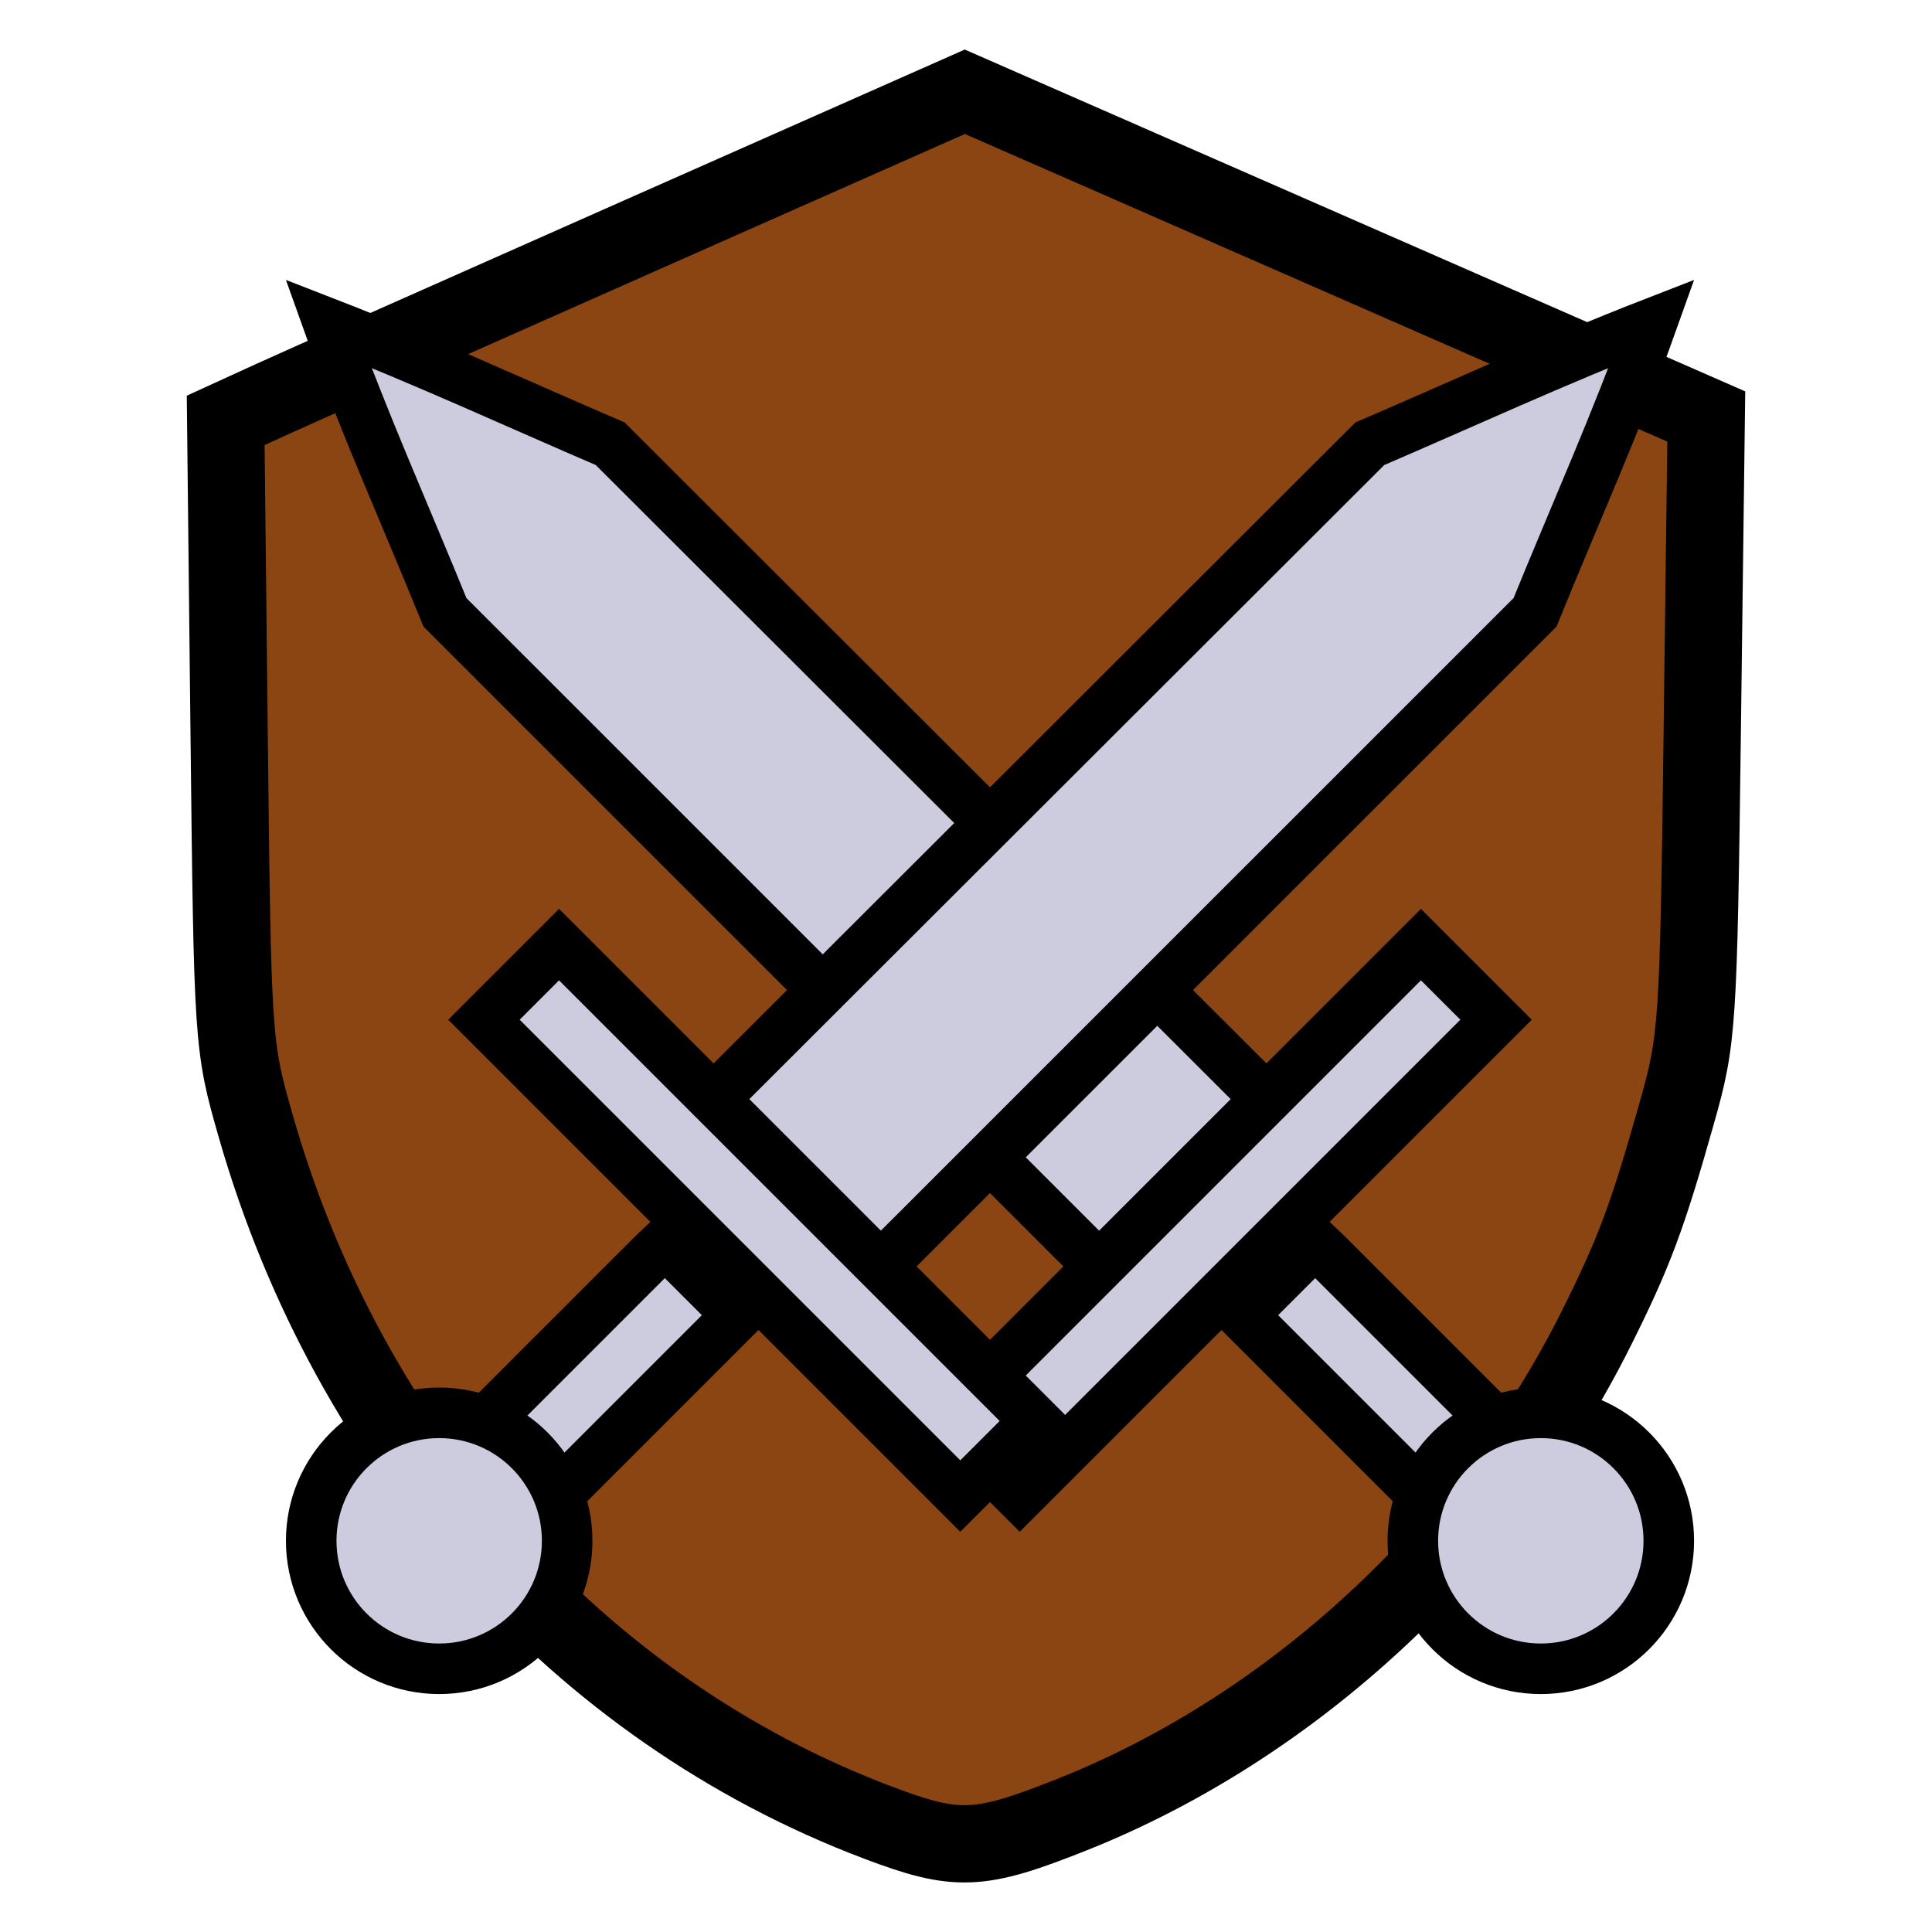
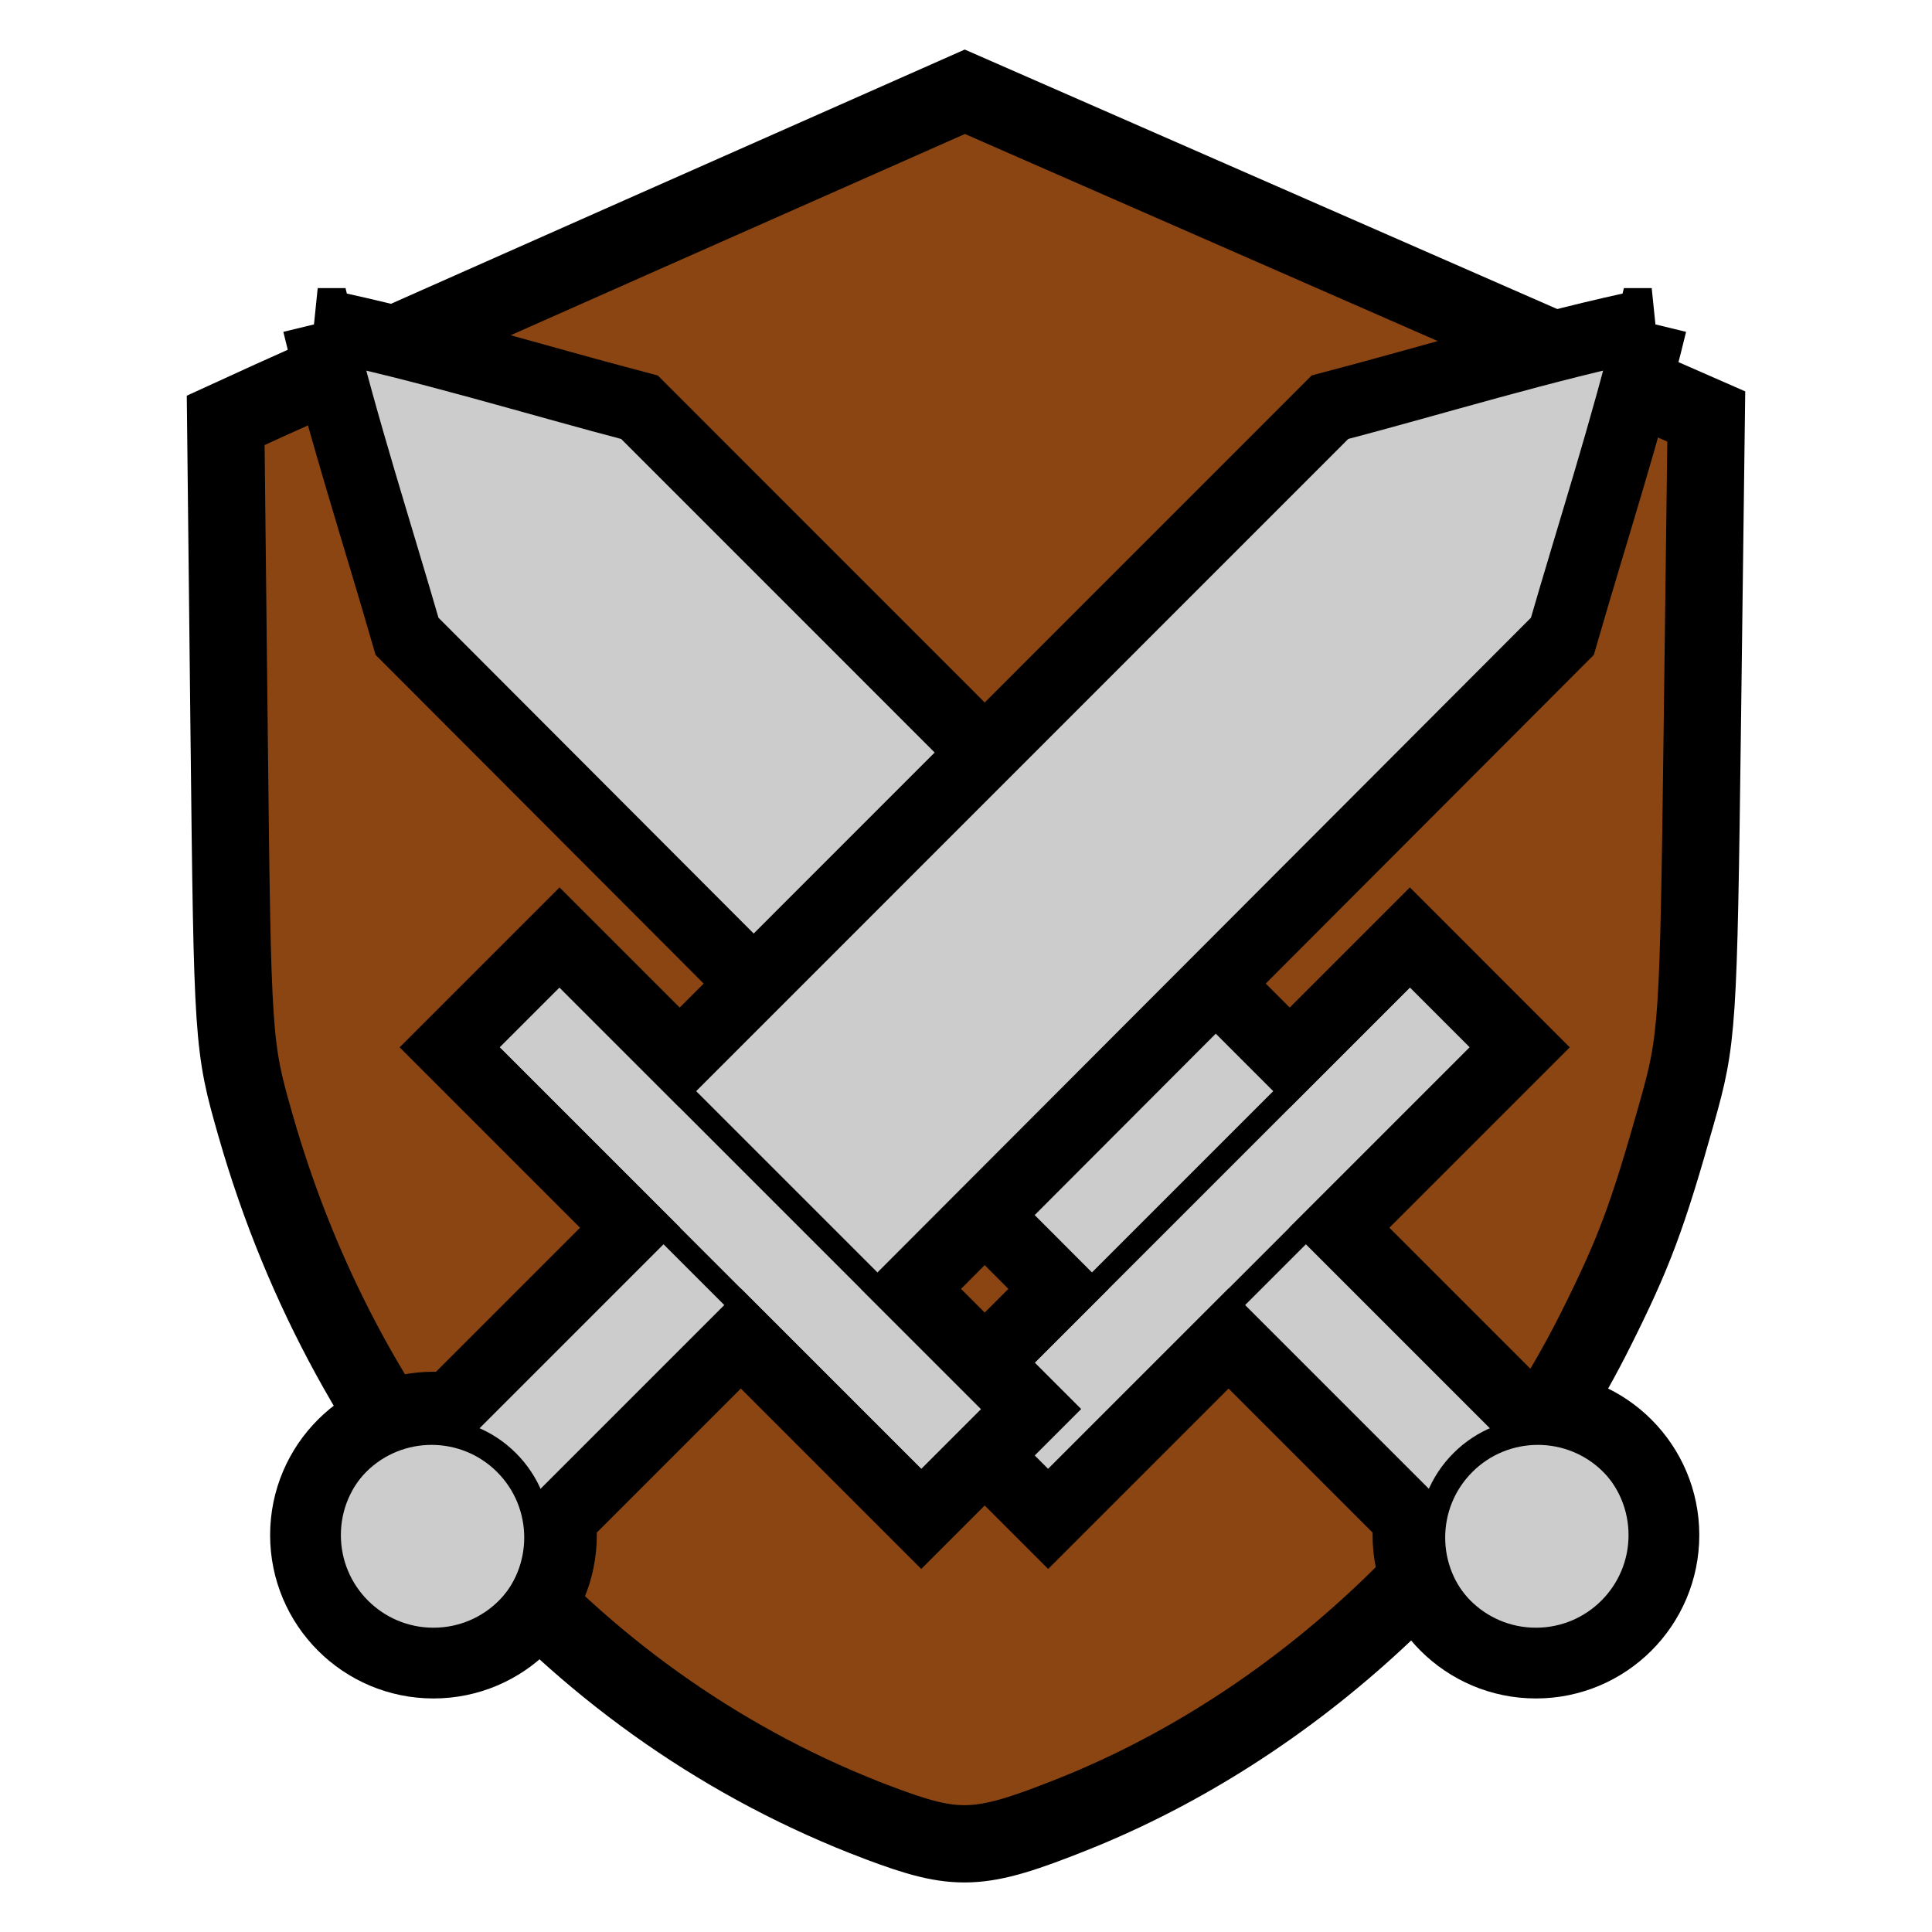
<svg xmlns="http://www.w3.org/2000/svg" enable-background="new 0 0 1000 1000" height="100mm" viewBox="0 0 377.953 377.953" width="100mm">
  <g stroke="#000">
    <path d="m171.756 356.554c-58.555-22.14-103.469-72.43-121.745-136.319-4.474-15.639-4.522-16.359-5.188-76.891l-.672-61.105 8.851-4.05c4.868-2.227 37.402-16.692 72.299-32.143l63.448-28.093 72.522 31.762 72.522 31.762-.772 60.655c-.748 58.736-.906 61.128-4.996 75.611-5.781 20.469-8.373 27.388-15.878 42.382-21.258 42.472-59.23 77.651-102.365 94.835-18.249 7.27-22.537 7.45-38.024 1.594z" fill="#8b4513" stroke-width="15.118" />
-     <g fill="#ccccde" stroke-width="31.362">
-       <g transform="matrix(-.222958 .222958 .222958 .222958 190.1832 -32.77477)">
-         <path d="m468.071 778.988v209.327l46.91-0h9.534 7.415l0-219.28h-63.559z" />
-         <g stroke-linecap="square">
-           <path d="m497.897-67.054c-25.553 57.999-47.417 117.564-70.918 176.423-.133 198.593-.267 397.186-.403 595.779 48.939.06 97.877.119 146.816.177.013-198.153.028-396.306.044-594.459-25.059-59.306-48.109-120.111-75.539-177.92z" />
-           <path d="m291.014 684.783h417.972v65.917h-417.972z" />
-           <circle cx="-352.804" cy="1059.911" r="79.4" transform="matrix(.7071068 -.7071068 .7071068 .7071068 0 0)" />
-         </g>
+     <g transform="matrix(-.7071068 .7071068 .7071068 .7071068 188.0222 -79.393)">
+       <path d="m189.893 11.885c-11.958 18.228-22.006 37.4-32.93 56.1.007 59.968.014 119.936.019 179.904h-33.242v30.402h49.91v49.955a25.036 25.036 0 0 0 -2.377 2.055 25.036 25.036 0 0 0 0 35.406 25.036 25.036 0 0 0 35.406 0 25.036 25.036 0 0 0 0-35.406 25.036 25.036 0 0 0 -2.377-2.064v-49.945h49.91v-30.402h-33.236c-.057-60.125-.112-120.25-.168-180.375-10.245-18.559-19.776-37.341-30.916-55.629z" fill="#ccc" stroke-width="13.842" />
+       <g fill="none" stroke-linejoin="round">
+         <path d="m127.635 252.54h122.237v21.126h-122.237z" stroke-width="4.574" />
+         <circle cx="189.05" cy="348.603" r="20.737" stroke-width="5.223" />
      </g>
-       <g transform="matrix(.222958 .222958 -.222958 .222958 197.159 -32.77477)">
-         <path d="m468.071 778.988v209.327l46.91-0h9.534 7.415l0-219.28h-63.559z" />
-         <g stroke-linecap="square">
-           <path d="m497.897-67.054c-25.553 57.999-47.417 117.564-70.918 176.423-.133 198.593-.267 397.186-.403 595.779 48.939.06 97.877.119 146.816.177.013-198.153.028-396.306.044-594.459-25.059-59.306-48.109-120.111-75.539-177.92z" />
-           <path d="m291.014 684.783h417.972v65.917h-417.972z" />
-           <circle cx="-352.804" cy="1059.911" r="79.4" transform="matrix(.7071068 -.7071068 .7071068 .7071068 0 0)" />
-         </g>
+     </g>
+     <g transform="matrix(.7071068 .7071068 -.7071068 .7071068 197.249 -79.393)">
+       <path d="m189.893 11.885c-11.958 18.228-22.006 37.4-32.93 56.1.007 59.968.014 119.936.019 179.904h-33.242v30.402h49.91v49.955a25.036 25.036 0 0 0 -2.377 2.055 25.036 25.036 0 0 0 0 35.406 25.036 25.036 0 0 0 35.406 0 25.036 25.036 0 0 0 0-35.406 25.036 25.036 0 0 0 -2.377-2.064v-49.945h49.91v-30.402h-33.236c-.057-60.125-.112-120.25-.168-180.375-10.245-18.559-19.776-37.341-30.916-55.629z" fill="#ccc" stroke-width="13.842" />
+       <g fill="none" stroke-linejoin="round">
+         <path d="m127.635 252.54h122.237v21.126h-122.237z" stroke-width="4.574" />
+         <circle cx="189.05" cy="348.603" r="20.737" stroke-width="5.223" />
      </g>
    </g>
  </g>
</svg>
